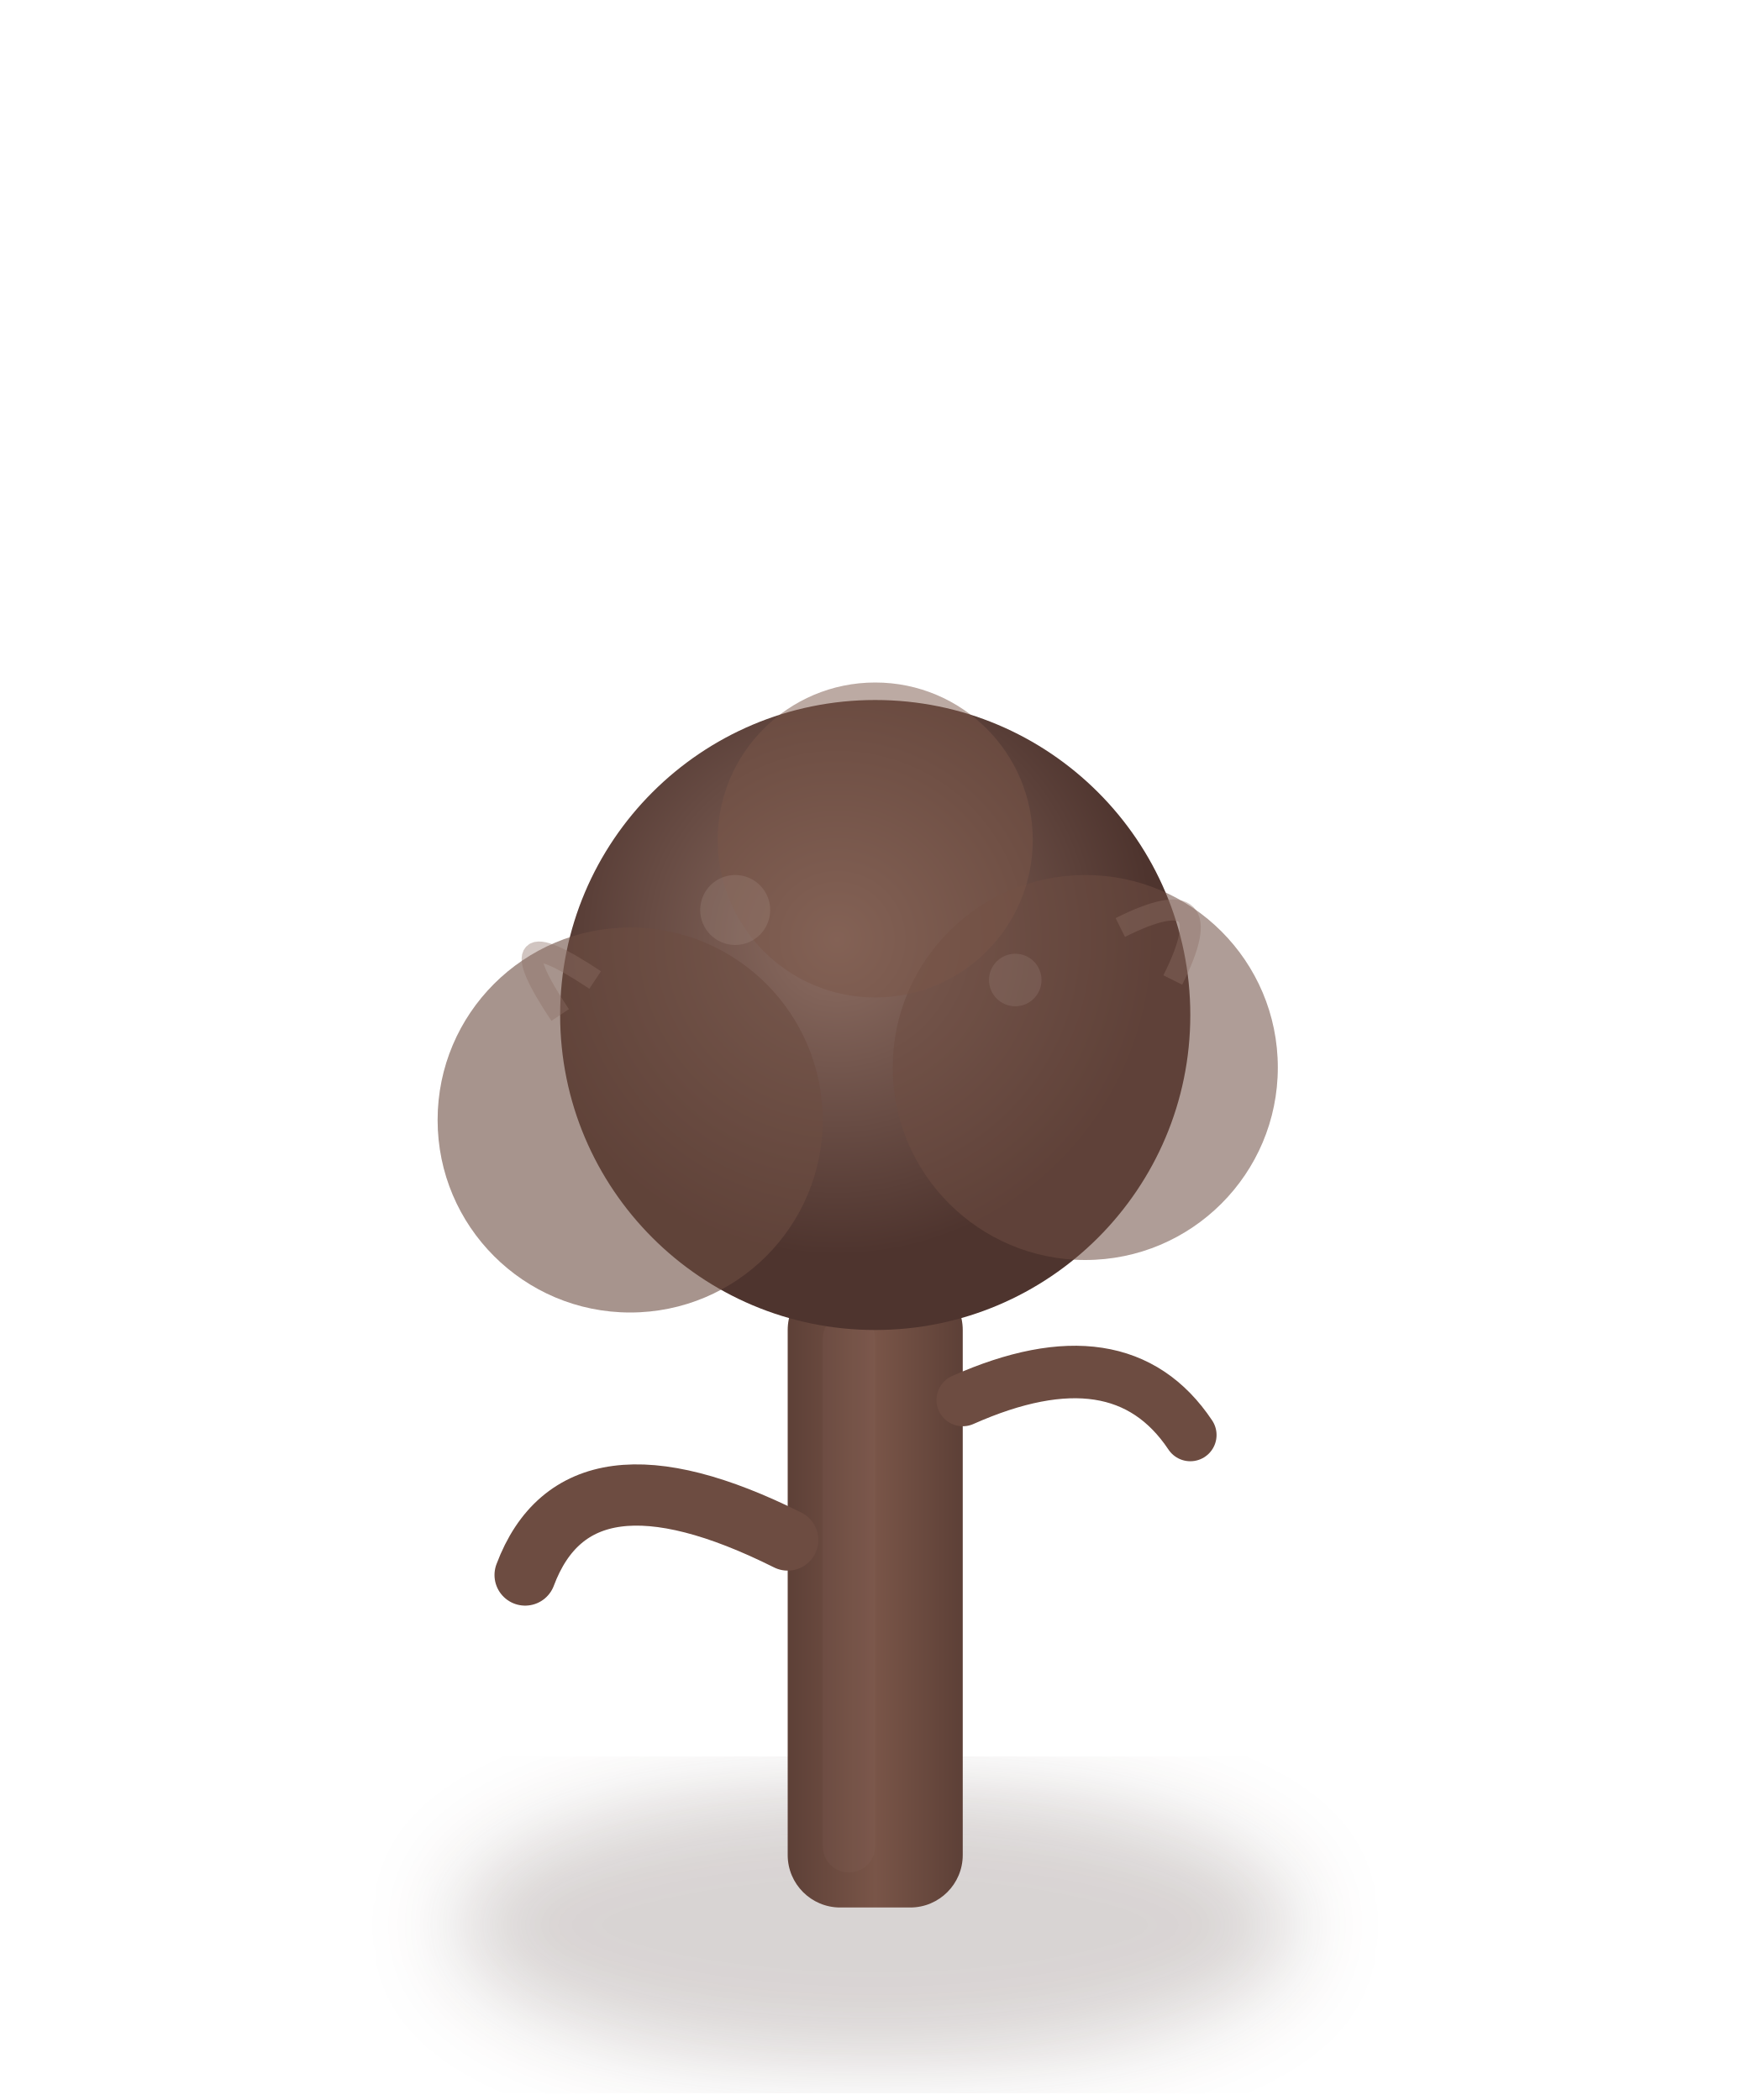
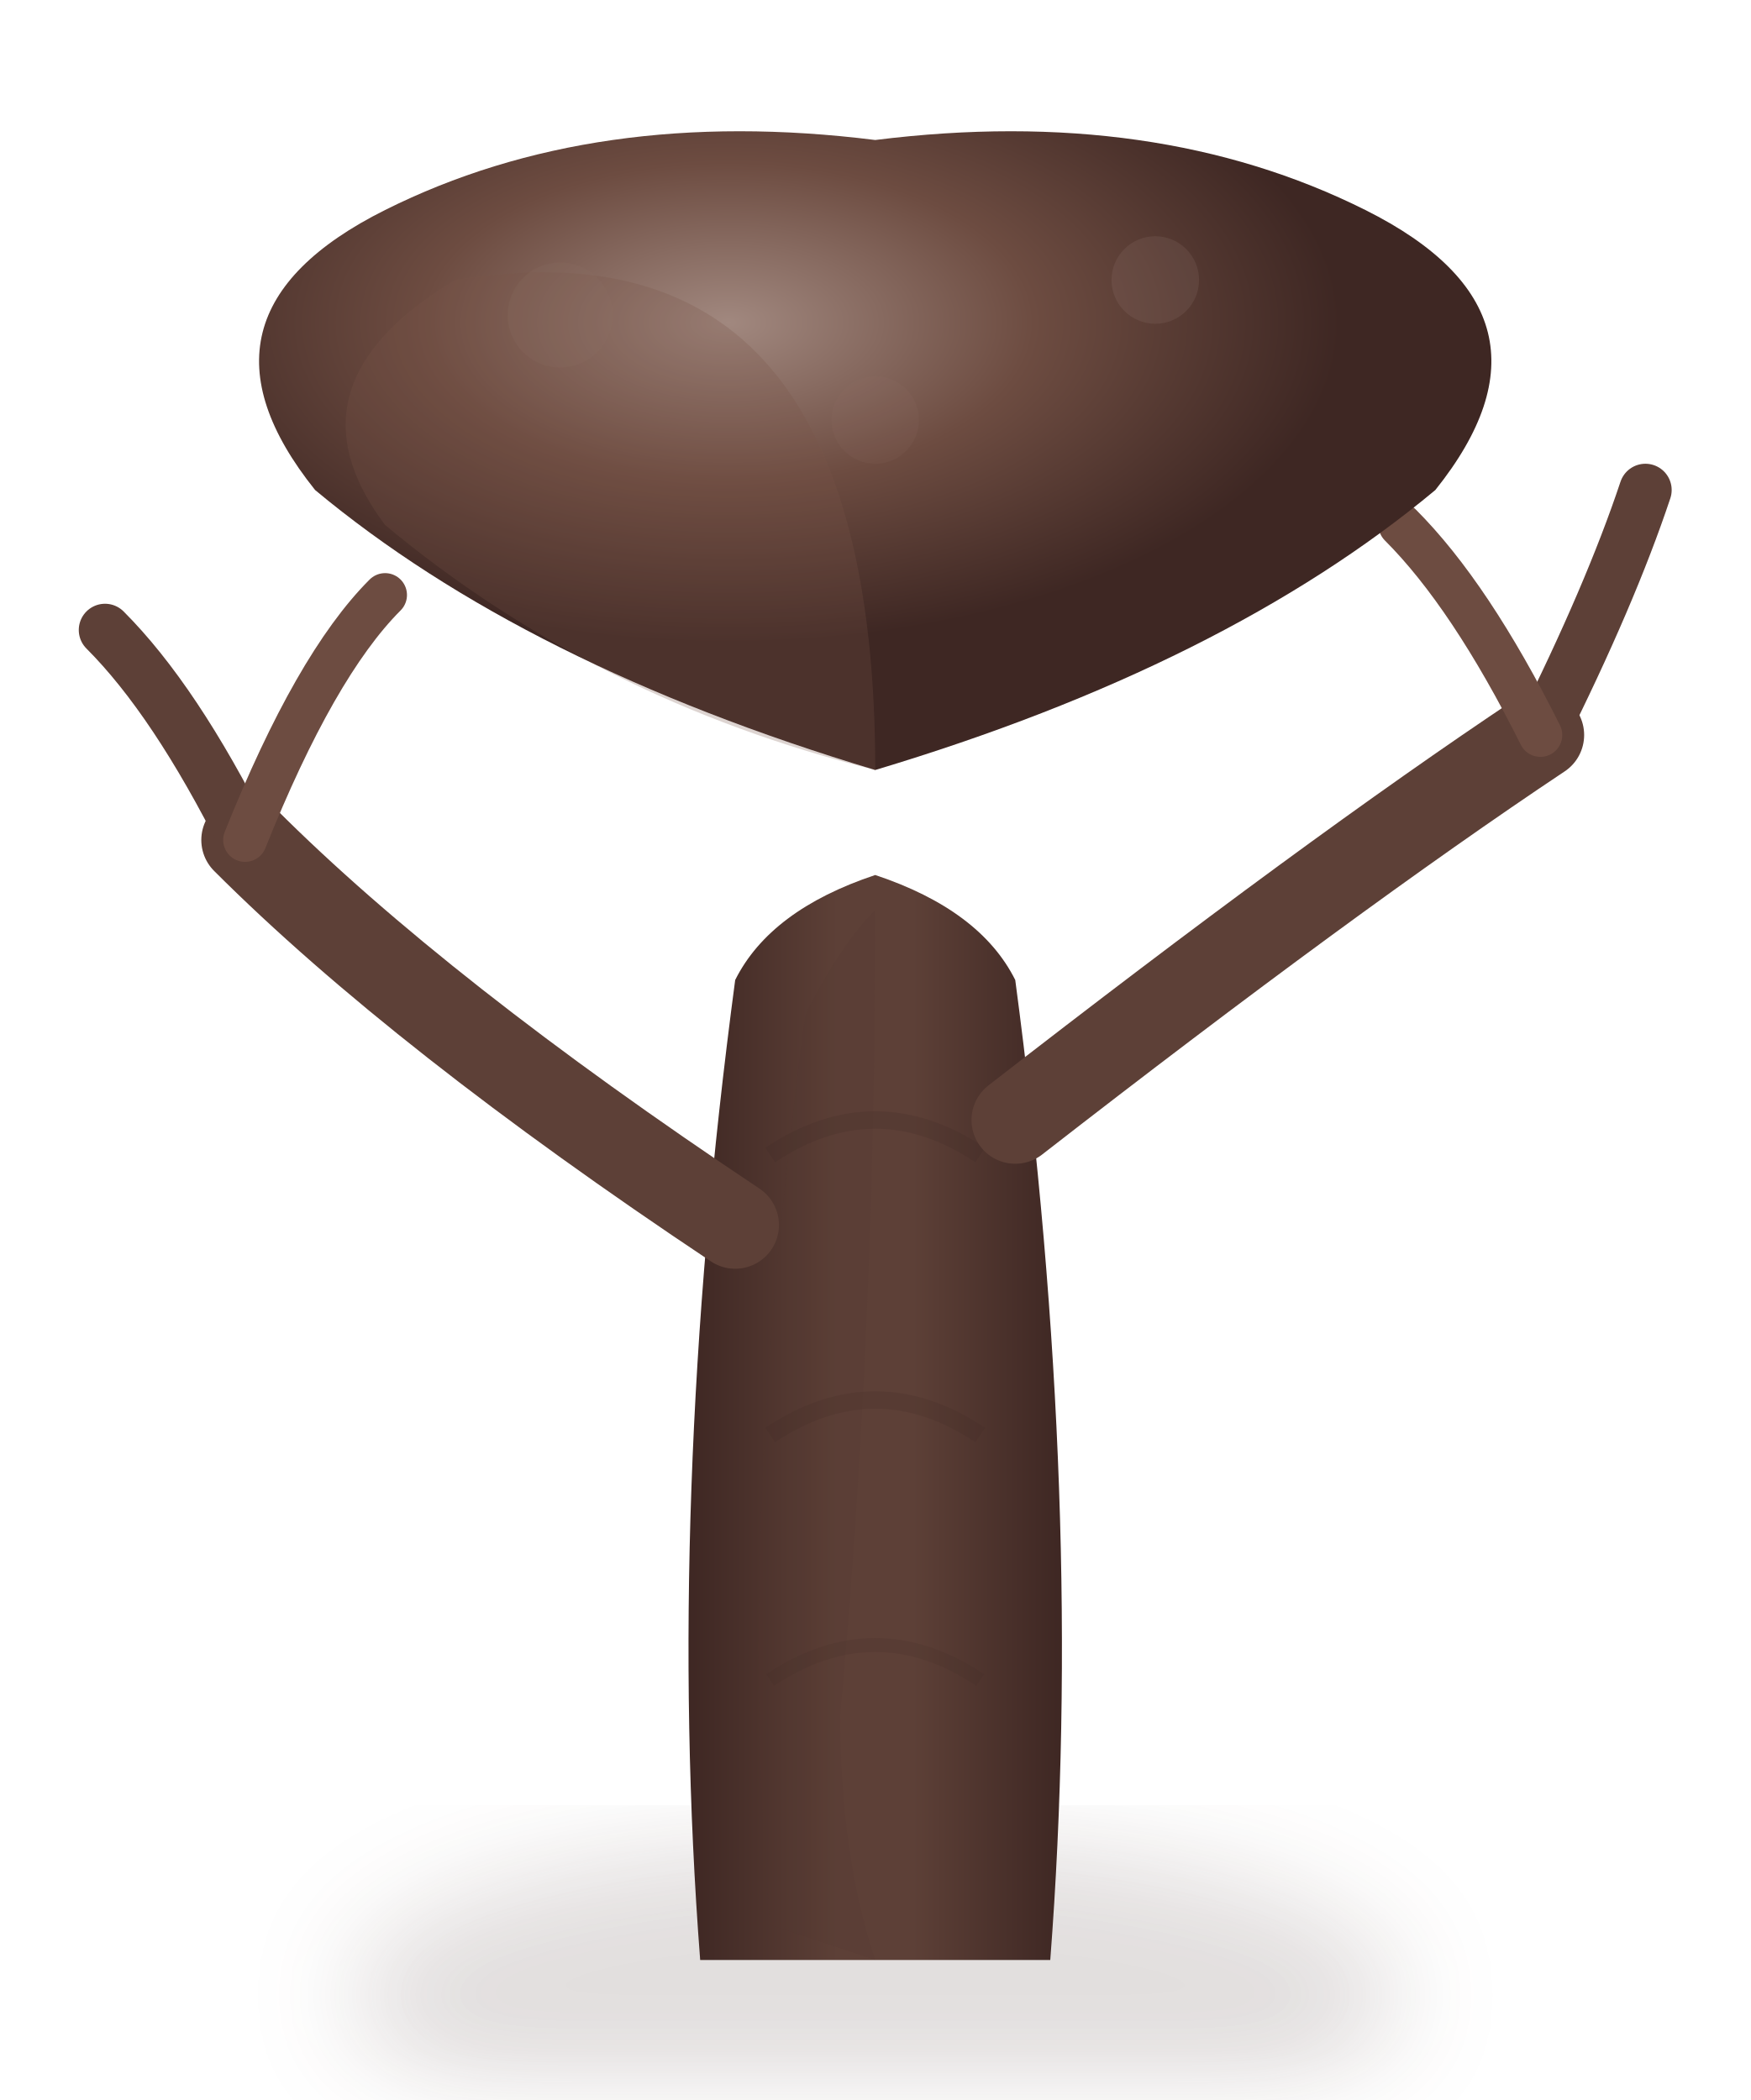
<svg xmlns="http://www.w3.org/2000/svg" viewBox="0 0 100 120">
  <defs>
    <linearGradient id="tG" x1="0" y1="0" x2="1" y2="0">
-       <stop offset="0%" stop-color="#5D4037" />
-       <stop offset="50%" stop-color="#795548" />
-       <stop offset="100%" stop-color="#5D4037" />
+       <stop offset="0%" stop-color="#3E2723" />
+       <stop offset="40%" stop-color="#5D4037" />
+       <stop offset="60%" stop-color="#5D4037" />
+       <stop offset="100%" stop-color="#3E2723" />
    </linearGradient>
-     <radialGradient id="cG" cx="44%" cy="38%">
-       <stop offset="0%" stop-color="#8D6E63" />
-       <stop offset="100%" stop-color="#4E342E" />
+     <radialGradient id="cG" cx="38%" cy="30%">
+       <stop offset="0%" stop-color="#A1887F" />
+       <stop offset="50%" stop-color="#6D4C41" />
+       <stop offset="100%" stop-color="#3E2723" />
    </radialGradient>
-     <filter id="sh">
-       <feGaussianBlur stdDeviation="2.5" />
+     <filter id="s">
+       <feGaussianBlur stdDeviation="3" />
    </filter>
  </defs>
-   <ellipse cx="50" cy="110" rx="24" ry="8" fill="#3E2723" opacity="0.2" filter="url(#sh)" />
-   <rect x="45" y="73" width="10" height="36" rx="3" fill="url(#tG)" />
-   <rect x="47" y="75" width="3" height="32" rx="1.5" fill="#8D6E63" opacity="0.12" />
-   <path d="M45 88 Q33 82 30 90" stroke="#6D4C41" stroke-width="3.5" fill="none" stroke-linecap="round" />
-   <path d="M55 80 Q64 76 68 82" stroke="#6D4C41" stroke-width="3" fill="none" stroke-linecap="round" />
-   <circle cx="50" cy="58" r="18" fill="url(#cG)" />
-   <circle cx="36" cy="64" r="11" fill="#6D4C41" opacity="0.6" />
-   <circle cx="62" cy="61" r="11" fill="#6D4C41" opacity="0.55" />
-   <circle cx="50" cy="48" r="9" fill="#795548" opacity="0.5" />
-   <path d="M34 56 Q28 52 32 58" stroke="#8D6E63" stroke-width="1.2" fill="none" opacity="0.4" />
-   <path d="M64 53 Q70 50 67 56" stroke="#8D6E63" stroke-width="1.2" fill="none" opacity="0.4" />
-   <circle cx="42" cy="52" r="2" fill="#A1887F" opacity="0.3" />
-   <circle cx="58" cy="56" r="1.5" fill="#A1887F" opacity="0.25" />
+   <ellipse cx="50" cy="114" rx="30" ry="9" fill="#3E2723" opacity="0.15" filter="url(#s)" />
+   <path d="M40 112 Q38 86 42 56 Q44 52 50 50 Q56 52 58 56 Q62 86 60 112Z" fill="url(#tG)" />
+   <path d="M44 110 Q42 88 46 58 Q48 54 50 52 Q50 76 48 98 Q48 106 50 112Z" fill="#4E342E" opacity="0.15" />
+   <path d="M44 66 Q50 62 56 66" stroke="#3E2723" stroke-width="1" fill="none" opacity="0.2" />
+   <path d="M44 82 Q50 78 56 82" stroke="#3E2723" stroke-width="1" fill="none" opacity="0.18" />
+   <path d="M44 96 Q50 92 56 96" stroke="#3E2723" stroke-width="0.8" fill="none" opacity="0.15" />
+   <path d="M42 70 Q24 58 14 48" stroke="#5D4037" stroke-width="5" fill="none" stroke-linecap="round" />
+   <path d="M14 48 Q10 40 6 36" stroke="#5D4037" stroke-width="3" fill="none" stroke-linecap="round" />
+   <path d="M14 48 Q18 38 22 34" stroke="#6D4C41" stroke-width="2.5" fill="none" stroke-linecap="round" />
+   <path d="M58 64 Q76 50 88 42" stroke="#5D4037" stroke-width="5" fill="none" stroke-linecap="round" />
+   <path d="M88 42 Q92 34 94 28" stroke="#5D4037" stroke-width="3" fill="none" stroke-linecap="round" />
+   <path d="M88 42 Q84 34 80 30" stroke="#6D4C41" stroke-width="2.5" fill="none" stroke-linecap="round" />
+   <path d="M50 44 Q30 38 18 28 Q10 18 22 12 Q34 6 50 8 Q66 6 78 12 Q90 18 82 28 Q70 38 50 44Z" fill="url(#cG)" />
+   <path d="M50 44 Q34 40 22 30 Q16 22 26 16 Q50 12 50 44Z" fill="#795548" opacity="0.25" />
+   <circle cx="32" cy="18" r="3" fill="#8D6E63" opacity="0.18" />
+   <circle cx="66" cy="16" r="2.5" fill="#A1887F" opacity="0.15" />
+   <circle cx="50" cy="24" r="2.5" fill="#8D6E63" opacity="0.12" />
</svg>
